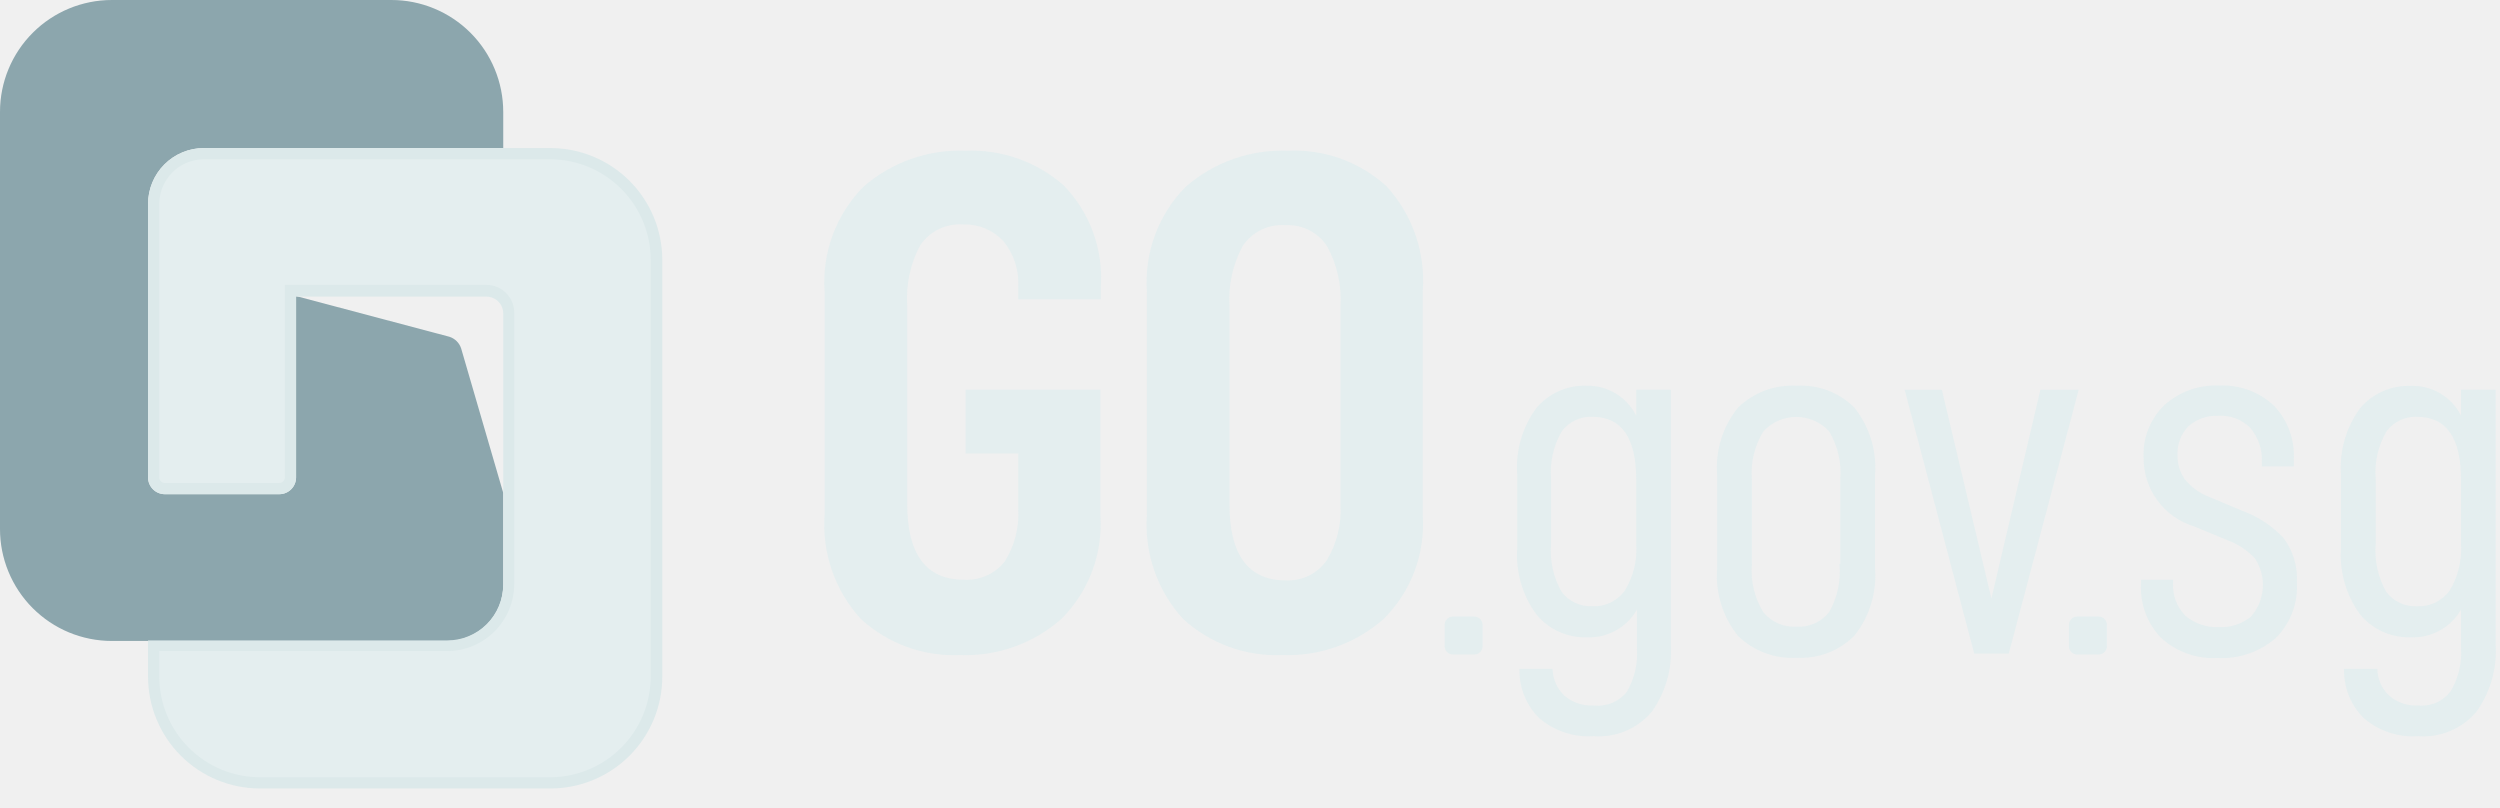
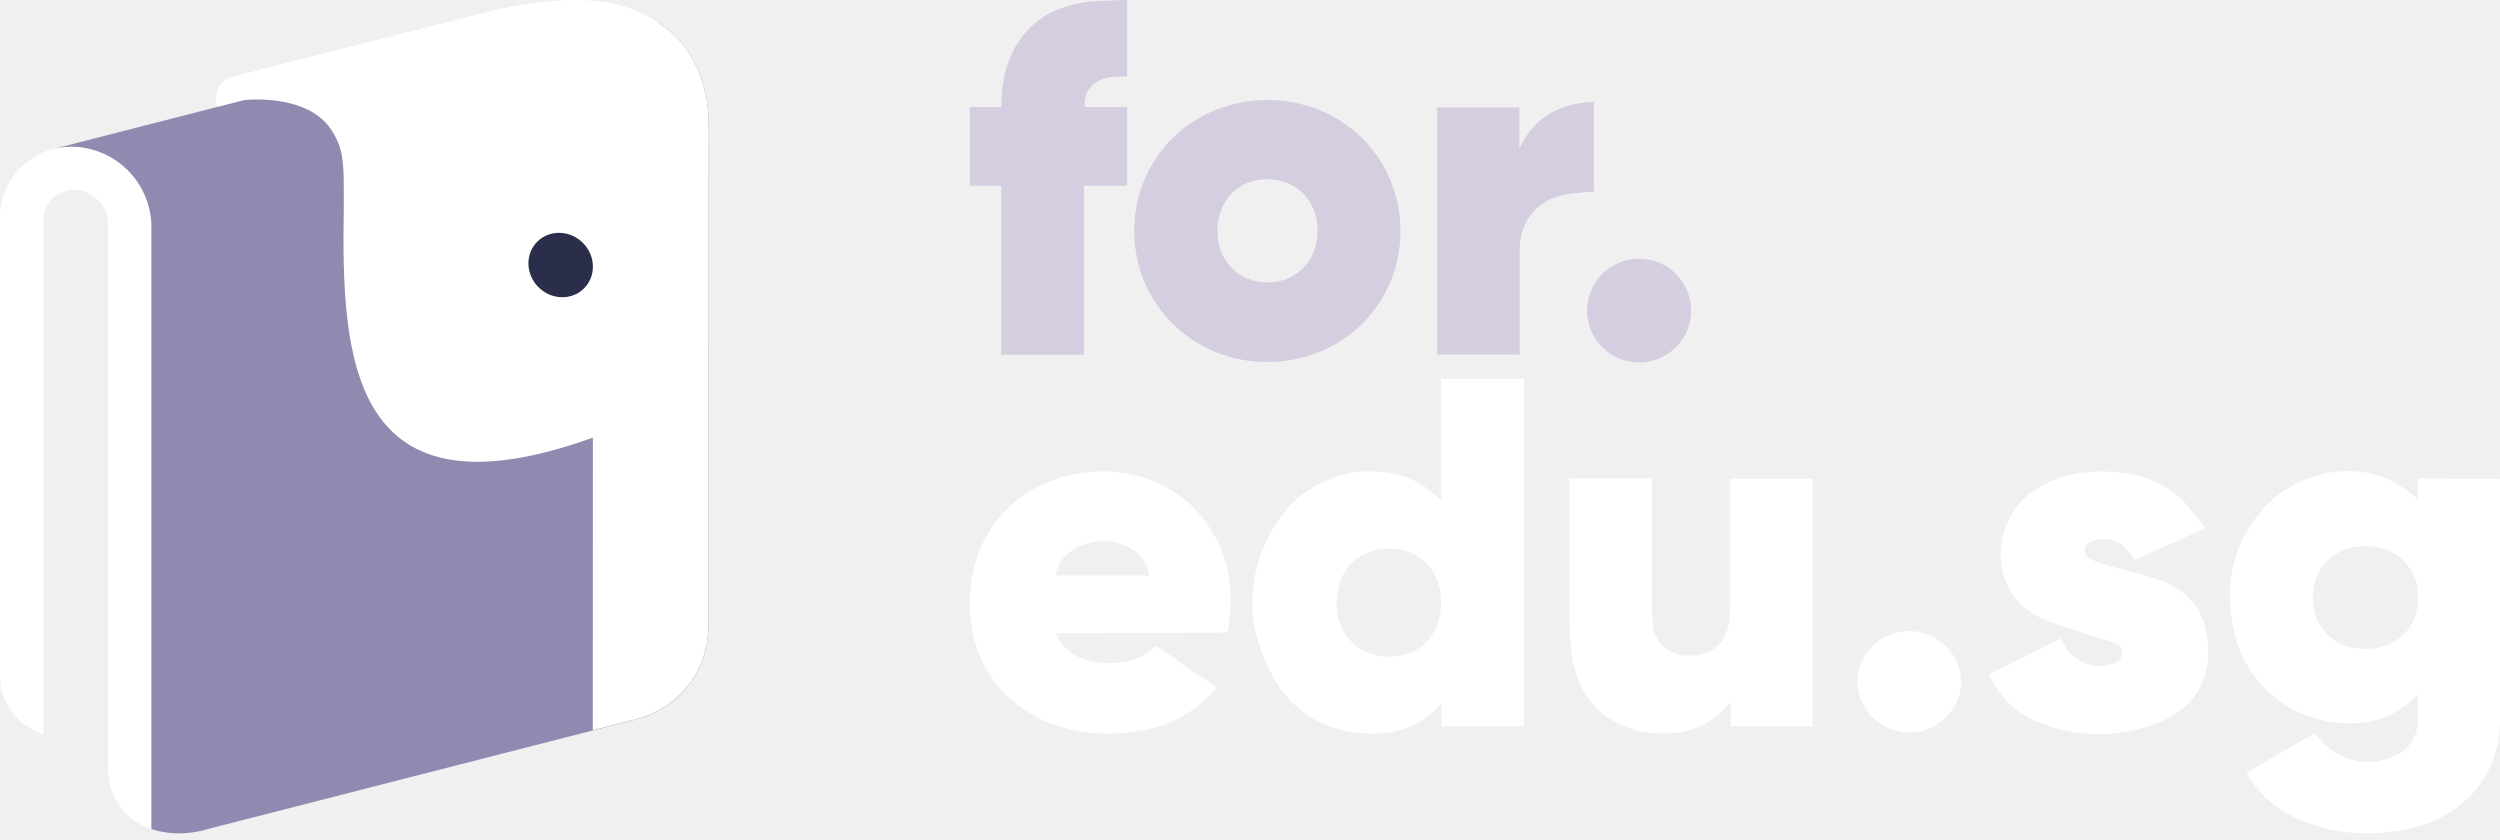
- <svg xmlns="http://www.w3.org/2000/svg" width="130" height="42" viewBox="0 0 130 42" fill="none">
-   <path d="M15.396 15.396L23.367 17.511C23.509 17.556 23.639 17.634 23.745 17.738C23.851 17.843 23.931 17.971 23.978 18.113L26.168 25.632V30.426C26.165 31.197 25.857 31.936 25.311 32.48C24.765 33.024 24.025 33.33 23.254 33.33H5.818C5.053 33.33 4.294 33.179 3.587 32.886C2.88 32.592 2.238 32.162 1.697 31.619C1.157 31.077 0.729 30.433 0.438 29.725C0.146 29.017 -0.002 28.259 3.03723e-05 27.493V5.818C3.03723e-05 4.275 0.613 2.795 1.704 1.704C2.795 0.613 4.275 0 5.818 0L20.35 0C21.114 0 21.87 0.15 22.576 0.443C23.282 0.735 23.924 1.164 24.464 1.704C25.004 2.244 25.433 2.886 25.725 3.592C26.017 4.298 26.168 5.054 26.168 5.818V7.698H10.602C9.832 7.698 9.093 8.004 8.549 8.549C8.004 9.093 7.698 9.832 7.698 10.602V24.824C7.698 25.055 7.79 25.278 7.954 25.442C8.118 25.606 8.34 25.698 8.572 25.698H14.522C14.754 25.698 14.976 25.606 15.14 25.442C15.304 25.278 15.396 25.055 15.396 24.824V15.396Z" fill="#8CA6AD" />
-   <path d="M28.63 7.699H10.602C9.832 7.699 9.093 8.005 8.549 8.55C8.004 9.095 7.698 9.833 7.698 10.604V24.825C7.698 25.057 7.79 25.279 7.954 25.443C8.118 25.607 8.34 25.699 8.572 25.699H14.522C14.754 25.699 14.976 25.607 15.14 25.443C15.304 25.279 15.396 25.057 15.396 24.825V15.425H25.294C25.525 15.425 25.748 15.518 25.912 15.681C26.076 15.845 26.168 16.068 26.168 16.3V30.399C26.165 31.17 25.857 31.909 25.311 32.453C24.765 32.997 24.025 33.303 23.254 33.303H7.698V35.183C7.698 36.726 8.311 38.206 9.402 39.297C10.493 40.388 11.973 41.001 13.516 41.001H28.63C30.172 40.999 31.649 40.385 32.738 39.294C33.828 38.203 34.439 36.724 34.439 35.183V13.517C34.439 11.976 33.828 10.498 32.738 9.407C31.649 8.316 30.172 7.702 28.63 7.699Z" fill="#DCE9EA" />
-   <path d="M13.516 40.418H28.63C30.012 40.408 31.333 39.853 32.308 38.875C33.283 37.897 33.833 36.573 33.838 35.192V13.517C33.835 12.129 33.283 10.799 32.301 9.817C31.32 8.836 29.99 8.284 28.602 8.281H10.602C9.987 8.284 9.398 8.529 8.964 8.964C8.529 9.399 8.283 9.988 8.281 10.603V24.824C8.281 24.901 8.311 24.976 8.366 25.03C8.421 25.085 8.495 25.116 8.572 25.116H14.522C14.599 25.116 14.673 25.085 14.728 25.03C14.783 24.976 14.813 24.901 14.813 24.824V14.814H25.294C25.485 14.814 25.674 14.852 25.85 14.925C26.026 14.998 26.186 15.106 26.32 15.241C26.455 15.377 26.561 15.537 26.634 15.714C26.706 15.891 26.742 16.08 26.741 16.271V30.37C26.739 31.294 26.37 32.179 25.717 32.833C25.064 33.486 24.178 33.854 23.254 33.857H8.281V35.154C8.278 35.844 8.412 36.527 8.674 37.165C8.936 37.803 9.321 38.383 9.807 38.871C10.293 39.36 10.871 39.749 11.508 40.014C12.144 40.279 12.827 40.416 13.516 40.418Z" fill="#E4EEEF" />
-   <path d="M50.211 7.838C48.263 7.76 46.358 8.433 44.891 9.718C44.189 10.431 43.647 11.285 43.3 12.223C42.953 13.161 42.81 14.163 42.88 15.161V26.769C42.809 27.752 42.939 28.738 43.263 29.669C43.586 30.6 44.095 31.455 44.76 32.183C45.454 32.822 46.269 33.318 47.156 33.64C48.044 33.963 48.986 34.106 49.929 34.063C51.86 34.136 53.745 33.462 55.193 32.183C55.895 31.481 56.44 30.638 56.79 29.709C57.14 28.78 57.288 27.788 57.223 26.797V20.264H50.211V23.582H52.947V26.468C53.006 27.431 52.759 28.389 52.242 29.203C51.988 29.523 51.66 29.776 51.287 29.939C50.913 30.103 50.505 30.173 50.099 30.143C48.162 30.143 47.175 28.818 47.175 26.205V15.866C47.106 14.786 47.34 13.708 47.852 12.754C48.098 12.392 48.435 12.101 48.83 11.911C49.224 11.721 49.662 11.639 50.099 11.673C50.482 11.66 50.864 11.728 51.219 11.874C51.574 12.02 51.894 12.24 52.157 12.519C52.718 13.191 53.001 14.052 52.947 14.926V15.565H57.242V14.944C57.312 13.973 57.176 12.997 56.843 12.082C56.509 11.166 55.985 10.332 55.306 9.634C53.901 8.403 52.077 7.76 50.211 7.838Z" fill="#E4EEEF" />
-   <path d="M66.971 7.838C65.022 7.761 63.118 8.434 61.651 9.718C60.948 10.431 60.406 11.284 60.059 12.223C59.712 13.161 59.569 14.162 59.639 15.161V26.769C59.568 27.751 59.699 28.738 60.022 29.669C60.345 30.6 60.854 31.455 61.519 32.183C62.215 32.821 63.029 33.315 63.916 33.638C64.803 33.961 65.746 34.105 66.689 34.063C68.62 34.136 70.504 33.462 71.952 32.183C72.656 31.483 73.202 30.64 73.552 29.71C73.903 28.781 74.049 27.788 73.983 26.797V15.132C74.057 14.145 73.929 13.153 73.605 12.217C73.282 11.281 72.771 10.421 72.103 9.69C71.412 9.058 70.602 8.569 69.722 8.251C68.841 7.933 67.906 7.793 66.971 7.838ZM66.858 30.181C64.921 30.181 63.934 28.855 63.934 26.242V15.903C63.867 14.822 64.105 13.744 64.621 12.792C64.864 12.429 65.199 12.137 65.592 11.947C65.986 11.757 66.422 11.676 66.858 11.711C67.282 11.688 67.704 11.778 68.082 11.971C68.46 12.164 68.78 12.454 69.01 12.811C69.529 13.755 69.771 14.827 69.706 15.903V26.242C69.765 27.257 69.516 28.267 68.991 29.137C68.753 29.478 68.432 29.752 68.059 29.934C67.686 30.117 67.273 30.202 66.858 30.181Z" fill="#E4EEEF" />
-   <path d="M79.011 34.776H80.731C80.745 35.302 80.965 35.801 81.342 36.167C81.76 36.53 82.303 36.716 82.856 36.684C83.181 36.723 83.511 36.678 83.816 36.555C84.12 36.432 84.388 36.234 84.594 35.979C84.991 35.297 85.174 34.511 85.121 33.723V31.703C84.858 32.16 84.475 32.537 84.012 32.791C83.549 33.044 83.025 33.166 82.498 33.141C82.003 33.153 81.511 33.053 81.06 32.848C80.609 32.643 80.211 32.338 79.895 31.956C79.156 30.951 78.803 29.713 78.898 28.469V24.709C78.797 23.462 79.151 22.22 79.895 21.213C80.214 20.835 80.616 20.535 81.068 20.334C81.521 20.134 82.013 20.039 82.508 20.057C83.041 20.047 83.565 20.188 84.021 20.464C84.477 20.741 84.845 21.14 85.083 21.617V20.264H86.888V33.564C86.956 34.793 86.605 36.01 85.891 37.013C85.522 37.45 85.054 37.793 84.526 38.014C83.999 38.234 83.426 38.326 82.856 38.282C81.829 38.348 80.817 38.011 80.036 37.342C79.699 37.007 79.435 36.606 79.258 36.165C79.082 35.724 78.998 35.251 79.011 34.776ZM85.083 28.244V24.935C85.083 22.764 84.322 21.673 82.799 21.673C82.496 21.66 82.193 21.721 81.918 21.85C81.643 21.98 81.404 22.174 81.22 22.416C80.779 23.168 80.582 24.038 80.656 24.907V28.281C80.581 29.148 80.771 30.016 81.201 30.772C81.386 31.019 81.628 31.216 81.906 31.347C82.185 31.478 82.492 31.539 82.799 31.524C83.129 31.54 83.459 31.473 83.756 31.329C84.053 31.184 84.309 30.967 84.5 30.697C84.939 29.971 85.143 29.127 85.083 28.281V28.244Z" fill="#E4EEEF" />
-   <path d="M89.294 29.533V24.73C89.185 23.452 89.576 22.181 90.384 21.186C90.788 20.797 91.268 20.496 91.793 20.302C92.319 20.107 92.88 20.024 93.439 20.058C93.989 20.027 94.54 20.112 95.055 20.308C95.57 20.504 96.038 20.806 96.428 21.195C97.222 22.194 97.605 23.458 97.5 24.73V29.533C97.604 30.801 97.221 32.062 96.428 33.057C96.038 33.448 95.571 33.751 95.056 33.949C94.541 34.147 93.99 34.233 93.439 34.204C92.88 34.238 92.319 34.155 91.793 33.961C91.268 33.766 90.788 33.465 90.384 33.076C89.577 32.08 89.186 30.81 89.294 29.533ZM95.695 29.316V24.936C95.768 24.059 95.564 23.182 95.112 22.427C94.895 22.191 94.631 22.003 94.337 21.875C94.044 21.746 93.727 21.68 93.406 21.68C93.086 21.68 92.769 21.746 92.475 21.875C92.181 22.003 91.918 22.191 91.7 22.427C91.233 23.18 91.022 24.063 91.099 24.946V29.326C91.021 30.209 91.232 31.093 91.7 31.845C91.907 32.094 92.169 32.292 92.467 32.421C92.764 32.55 93.088 32.607 93.411 32.587C93.734 32.608 94.057 32.55 94.353 32.419C94.649 32.288 94.91 32.088 95.112 31.835C95.549 31.072 95.737 30.191 95.648 29.316H95.695Z" fill="#E4EEEF" />
-   <path d="M100.977 20.266L103.553 31.122L106.1 20.266H108.093L104.455 33.989H102.66L99.041 20.266H100.977Z" fill="#E4EEEF" />
-   <path d="M111.335 30.305V30.145H112.999V30.305C112.98 30.619 113.027 30.933 113.137 31.228C113.247 31.523 113.418 31.791 113.638 32.016C114.126 32.432 114.756 32.644 115.396 32.608C115.996 32.639 116.586 32.445 117.05 32.063C117.414 31.649 117.63 31.128 117.666 30.578C117.702 30.029 117.555 29.483 117.248 29.027C116.85 28.608 116.361 28.286 115.819 28.087L114.089 27.372C113.324 27.139 112.655 26.664 112.182 26.018C111.709 25.373 111.458 24.591 111.467 23.791C111.443 23.288 111.527 22.786 111.712 22.318C111.896 21.85 112.178 21.426 112.538 21.075C112.927 20.723 113.381 20.451 113.874 20.275C114.368 20.1 114.891 20.023 115.415 20.05C115.93 20.026 116.445 20.104 116.929 20.282C117.413 20.46 117.857 20.732 118.234 21.084C118.593 21.457 118.871 21.9 119.05 22.385C119.23 22.87 119.307 23.387 119.278 23.904V24.252H117.614V24.064C117.657 23.408 117.445 22.762 117.022 22.259C116.807 22.04 116.547 21.869 116.26 21.758C115.973 21.648 115.665 21.601 115.358 21.62C114.787 21.593 114.228 21.788 113.798 22.165C113.605 22.363 113.456 22.599 113.359 22.858C113.261 23.117 113.219 23.393 113.234 23.669C113.223 24.111 113.351 24.545 113.601 24.91C113.942 25.337 114.394 25.662 114.907 25.85L116.627 26.573C117.432 26.869 118.156 27.348 118.742 27.974C119.241 28.638 119.488 29.457 119.438 30.286C119.47 30.819 119.389 31.353 119.2 31.852C119.01 32.351 118.716 32.804 118.338 33.181C117.498 33.907 116.41 34.277 115.302 34.215C114.767 34.245 114.232 34.167 113.729 33.986C113.225 33.806 112.763 33.525 112.369 33.162C112.008 32.784 111.729 32.335 111.551 31.843C111.373 31.351 111.299 30.827 111.335 30.305Z" fill="#E4EEEF" />
-   <path d="M121.891 34.777H123.62C123.625 35.038 123.682 35.295 123.786 35.534C123.891 35.772 124.042 35.988 124.231 36.168C124.649 36.532 125.192 36.717 125.744 36.685C126.067 36.717 126.392 36.666 126.688 36.536C126.984 36.406 127.242 36.201 127.436 35.942C127.841 35.263 128.028 34.475 127.972 33.687V31.703C127.708 32.162 127.323 32.539 126.858 32.792C126.394 33.046 125.869 33.167 125.34 33.141C124.844 33.153 124.351 33.053 123.898 32.848C123.446 32.643 123.046 32.339 122.727 31.957C121.993 30.949 121.639 29.714 121.731 28.47V24.71C121.637 23.466 121.99 22.23 122.727 21.223C123.048 20.847 123.45 20.547 123.902 20.347C124.354 20.147 124.846 20.051 125.34 20.067C125.881 20.044 126.416 20.178 126.883 20.451C127.349 20.724 127.727 21.126 127.972 21.608V20.264H129.777V33.564C129.843 34.795 129.488 36.011 128.771 37.014C128.401 37.45 127.933 37.793 127.406 38.013C126.878 38.234 126.305 38.326 125.735 38.283C124.708 38.351 123.696 38.013 122.915 37.343C122.579 37.008 122.314 36.607 122.138 36.166C121.962 35.724 121.878 35.252 121.891 34.777ZM127.972 28.244V24.936C127.972 22.765 127.211 21.674 125.688 21.674C125.384 21.661 125.082 21.722 124.807 21.851C124.532 21.98 124.293 22.174 124.109 22.417C123.664 23.167 123.463 24.038 123.536 24.908V28.282C123.465 29.148 123.655 30.015 124.081 30.773C124.266 31.021 124.51 31.219 124.79 31.35C125.071 31.482 125.379 31.541 125.688 31.525C126.018 31.54 126.347 31.473 126.644 31.328C126.942 31.184 127.198 30.967 127.389 30.698C127.824 29.97 128.027 29.128 127.972 28.282V28.244Z" fill="#E4EEEF" />
-   <path d="M76.661 32.06H75.552C75.314 32.06 75.12 32.254 75.12 32.493V33.602C75.12 33.841 75.314 34.034 75.552 34.034H76.661C76.9 34.034 77.094 33.841 77.094 33.602V32.493C77.094 32.254 76.9 32.06 76.661 32.06Z" fill="#E4EEEF" />
-   <path d="M109.127 32.06H108.018C107.779 32.06 107.585 32.254 107.585 32.493V33.602C107.585 33.841 107.779 34.034 108.018 34.034H109.127C109.365 34.034 109.559 33.841 109.559 33.602V32.493C109.559 32.254 109.365 32.06 109.127 32.06Z" fill="#E4EEEF" />
+ <svg xmlns="http://www.w3.org/2000/svg" width="140" height="47" viewBox="0 0 280 94" fill="none">
+   <g clip-path="url(#clip0)">
+     <path d="M127.036 25.852C127.036 17.635 133.598 11.195 141.953 11.202C150.308 11.209 156.856 17.648 156.853 25.879C156.849 34.11 150.291 40.543 141.939 40.546C133.588 40.55 127.033 34.046 127.036 25.852ZM147.571 25.852C147.571 22.491 145.212 20.068 141.929 20.068C138.694 20.068 136.348 22.498 136.348 25.846C136.348 29.193 138.687 31.623 141.923 31.636C145.158 31.65 147.571 29.24 147.571 25.879V25.852Z" fill="#D5CDE0" />
+     <path d="M121.422 39.723H112.143V20.811L108.625 20.791V11.982H112.181C112.163 11.73 112.163 11.477 112.181 11.226C112.193 9.22 112.679 7.245 113.599 5.462C115.237 2.437 117.907 0.864 121.199 0.302C122.675 0.06 124.192 0.097 125.688 -1.2706e-05C125.871 -0.011 126.055 -0.011 126.238 -1.2706e-05V8.547H126.15C124.657 8.577 123.117 8.53 122.049 9.874C121.59 10.459 121.472 11.101 121.472 11.982H126.238V20.808C125.958 20.808 121.422 20.808 121.422 20.808V39.723Z" fill="#D5CDE0" />
+     <path d="M178.526 21.483C177.429 21.521 176.336 21.624 175.251 21.789C172.12 22.434 170.236 24.75 170.195 27.946V39.71H160.971V12.029H170.172V16.647C171.823 13.067 174.708 11.568 178.526 11.407V21.483Z" fill="#D5CDE0" />
+     <path d="M189.405 34.786C189.405 36.327 188.791 37.805 187.699 38.895C186.606 39.984 185.124 40.597 183.578 40.597C182.033 40.597 180.551 39.984 179.458 38.895C178.365 37.805 177.751 36.327 177.751 34.786C177.751 33.245 178.365 31.766 179.458 30.677C180.551 29.587 182.033 28.975 183.578 28.975C185.124 28.975 186.606 29.587 187.699 30.677C188.791 31.766 189.405 33.245 189.405 34.786Z" fill="#D5CDE0" />
+     <path d="M251.616 86.524L259.256 82.118C259.374 82.256 259.462 82.35 259.536 82.454C260.496 83.763 261.881 84.7 263.456 85.106C265.031 85.511 266.698 85.361 268.174 84.679C268.876 84.394 269.488 83.923 269.942 83.317C270.396 82.711 270.676 81.993 270.752 81.241C270.884 80.132 270.779 78.996 270.779 77.812C270.686 77.86 270.598 77.918 270.516 77.984C268.43 80.222 265.798 81.089 262.802 81.009C259.822 80.96 256.949 79.9 254.654 78.004C252.359 76.108 250.78 73.49 250.177 70.58C249.102 65.676 249.941 61.152 253.241 57.254C256.688 53.177 262.654 51.674 267.311 53.607C268.621 54.192 269.816 55.004 270.84 56.007V53.587L280.007 53.651V80.279C280.007 83.976 278.884 87.243 276.03 89.761C274.245 91.315 272.08 92.371 269.755 92.822C265.228 93.767 260.817 93.471 256.631 91.36C254.648 90.374 252.988 88.844 251.845 86.951C251.771 86.843 251.721 86.712 251.616 86.524ZM264.918 72.687C268.4 72.687 270.83 70.334 270.833 66.933C270.836 63.532 268.417 61.169 264.942 61.169C261.467 61.169 259.031 63.522 259.027 66.926C259.024 70.331 261.44 72.68 264.918 72.687Z" fill="white" />
+     <path d="M161.412 56.05V42.435H170.664V81.335H161.433V78.824C161.433 78.824 161.183 79.103 161.133 79.16C158.666 81.742 155.562 82.444 152.155 82.084C147.824 81.631 144.524 79.422 142.499 75.651C139.341 69.78 139.466 63.861 143.19 58.255C144.678 56.038 146.847 54.362 149.371 53.48C151.896 52.597 154.639 52.556 157.19 53.362C158.549 53.78 159.789 54.516 160.806 55.509C160.964 55.634 161.119 55.792 161.412 56.05ZM161.412 67.478C161.412 64.016 159.165 61.552 155.902 61.445C152.347 61.327 149.961 63.495 149.711 67.064C149.529 69.632 150.722 71.924 152.805 72.922C156.232 74.559 161.382 73.03 161.406 67.471L161.412 67.478Z" fill="white" />
+     <path d="M118.24 70.916C119.194 73.074 120.913 73.941 123.026 74.186C125.308 74.442 127.468 74.136 129.291 72.566L129.547 72.348L136.288 77.029C135.587 77.702 134.98 78.374 134.286 78.945C131.842 80.962 128.968 81.859 125.86 82.094C122.261 82.367 118.783 81.879 115.635 80.041C110.937 77.302 108.729 73.087 108.625 67.74C108.5 61.32 112.059 55.943 117.92 53.785C123.542 51.715 130.444 52.814 134.539 57.818C137.541 61.515 138.354 65.76 137.572 70.382C137.511 70.657 137.447 70.852 137.447 70.852L118.24 70.916ZM128.718 64.45C128.381 62.097 126.062 60.504 123.238 60.621C120.657 60.729 118.351 62.48 118.237 64.45H128.718Z" fill="white" />
+     <path d="M193.787 53.627H202.998V81.335H193.817V78.552C193.725 78.7 193.621 78.84 193.507 78.972C191.215 81.661 188.182 82.441 184.839 82.071C180.016 81.533 176.835 78.374 176.076 73.544C175.891 72.388 175.794 71.22 175.786 70.049C175.756 64.819 175.76 53.58 175.76 53.58H185.024V68.563C185.014 69.299 185.1 70.034 185.28 70.748C185.799 72.644 187.639 73.672 189.884 73.39C191.99 73.124 193.281 71.918 193.635 69.827C193.738 69.187 193.788 68.539 193.787 67.891C193.787 63.418 193.787 53.627 193.787 53.627Z" fill="white" />
+     <path d="M222.771 75.53L230.808 71.497C230.933 71.739 231.031 71.924 231.125 72.112C231.628 73.102 232.479 73.873 233.515 74.276C234.552 74.68 235.701 74.689 236.743 74.3C236.998 74.231 237.226 74.086 237.397 73.885C237.568 73.684 237.674 73.436 237.701 73.174C237.728 72.921 237.663 72.665 237.519 72.454C237.374 72.244 237.159 72.091 236.912 72.025C235.662 71.588 234.381 71.238 233.124 70.822C231.678 70.344 230.205 69.928 228.813 69.323C222.292 66.483 223.084 58.097 227.711 55.002C230.633 53.052 233.862 52.562 237.273 52.908C240.036 53.187 242.554 54.104 244.529 56.118C245.401 57.005 246.099 58.06 246.975 59.169L239.045 62.728C238.857 62.446 238.708 62.197 238.523 61.952C238.144 61.36 237.592 60.897 236.943 60.625C236.293 60.353 235.576 60.285 234.886 60.43C234.463 60.508 234.072 60.705 233.757 60.998C233.65 61.101 233.569 61.228 233.521 61.369C233.472 61.51 233.458 61.66 233.479 61.807C233.5 61.954 233.556 62.094 233.642 62.216C233.728 62.338 233.841 62.437 233.973 62.507C234.519 62.821 235.102 63.065 235.709 63.233C237.63 63.787 239.601 64.194 241.492 64.839C244.104 65.73 246.21 67.306 246.942 70.099C248.067 74.334 246.898 78.858 241.843 80.881C239.628 81.797 237.25 82.254 234.853 82.224C232.456 82.193 230.09 81.675 227.9 80.703C225.544 79.708 223.896 77.913 222.771 75.53Z" fill="white" />
+     <path d="M219.663 76.394C219.618 77.912 218.98 79.353 217.884 80.407C216.789 81.462 215.322 82.047 213.8 82.038C212.277 82.029 210.818 81.426 209.735 80.358C208.653 79.29 208.032 77.842 208.005 76.324C208.05 74.806 208.689 73.365 209.784 72.311C210.88 71.256 212.346 70.671 213.869 70.68C215.392 70.689 216.85 71.292 217.933 72.36C219.016 73.428 219.637 74.876 219.663 76.394Z" fill="white" />
+     <path d="M8.476 16.438C7.382 16.369 6.286 16.525 5.256 16.897C4.226 17.27 3.283 17.849 2.488 18.601C1.692 19.353 1.061 20.26 0.633 21.266C0.205 22.272 -0.011 23.355 -0 24.448V75.598C-0.003 76.684 0.248 77.756 0.734 78.728C1.221 79.701 1.928 80.546 2.801 81.197C3.427 81.646 4.119 81.996 4.853 82.232V24.703C4.848 24.236 4.94 23.773 5.123 23.343C5.306 22.912 5.576 22.525 5.916 22.203C6.256 21.882 6.659 21.634 7.099 21.475C7.54 21.315 8.008 21.248 8.476 21.278C9.451 21.339 10.367 21.765 11.04 22.472C11.713 23.178 12.094 24.112 12.106 25.086V86.208C12.102 87.295 12.354 88.367 12.84 89.339C13.326 90.311 14.034 91.157 14.906 91.808C15.533 92.256 16.225 92.607 16.959 92.846V25.341C16.93 23.064 16.041 20.882 14.468 19.232C12.895 17.581 10.755 16.583 8.476 16.438Z" fill="white" />
+     <path d="M16.959 25.341C16.93 23.064 16.04 20.882 14.468 19.231C12.895 17.581 10.755 16.583 8.476 16.438C7.607 16.392 6.736 16.482 5.894 16.704L64.674 1.627C73.629 -0.689 79.385 5.66 79.385 14.062L79.361 69.854C79.361 75.457 75.85 79.453 71.02 80.626L23.423 92.812C22.148 93.211 20.814 93.383 19.48 93.32C18.621 93.277 17.772 93.12 16.955 92.853L16.959 25.341Z" fill="#8F8AB0" />
+     <path d="M66.393 81.785L71.01 80.606C75.84 79.433 79.351 75.436 79.351 69.834L79.375 14.042C79.375 9.122 77.393 4.9 73.942 2.719C69.588 -0.497 63.495 -0.642 55.453 1.126L55.379 1.146C55.379 1.146 26.732 8.339 25.701 8.705C24.501 9.132 23.905 10.705 24.353 11.948C24.353 11.948 25.933 11.558 27.174 11.222C27.174 11.222 34.309 10.335 37.082 14.506C38.349 16.412 38.504 17.971 38.504 20.989V23.268C38.228 40.026 39.081 58.833 66.403 49.013L66.393 81.785Z" fill="white" />
+     <path d="M65.381 32.331C66.773 30.979 66.743 28.697 65.315 27.234C63.886 25.772 61.6 25.682 60.208 27.034C58.816 28.386 58.845 30.668 60.273 32.13C61.702 33.593 63.988 33.683 65.381 32.331Z" fill="#2B2E4A" />
+   </g>
+   <defs>
+     <clipPath id="clip0">
+       <rect width="280" height="93.333" fill="white" />
+     </clipPath>
+   </defs>
</svg>
